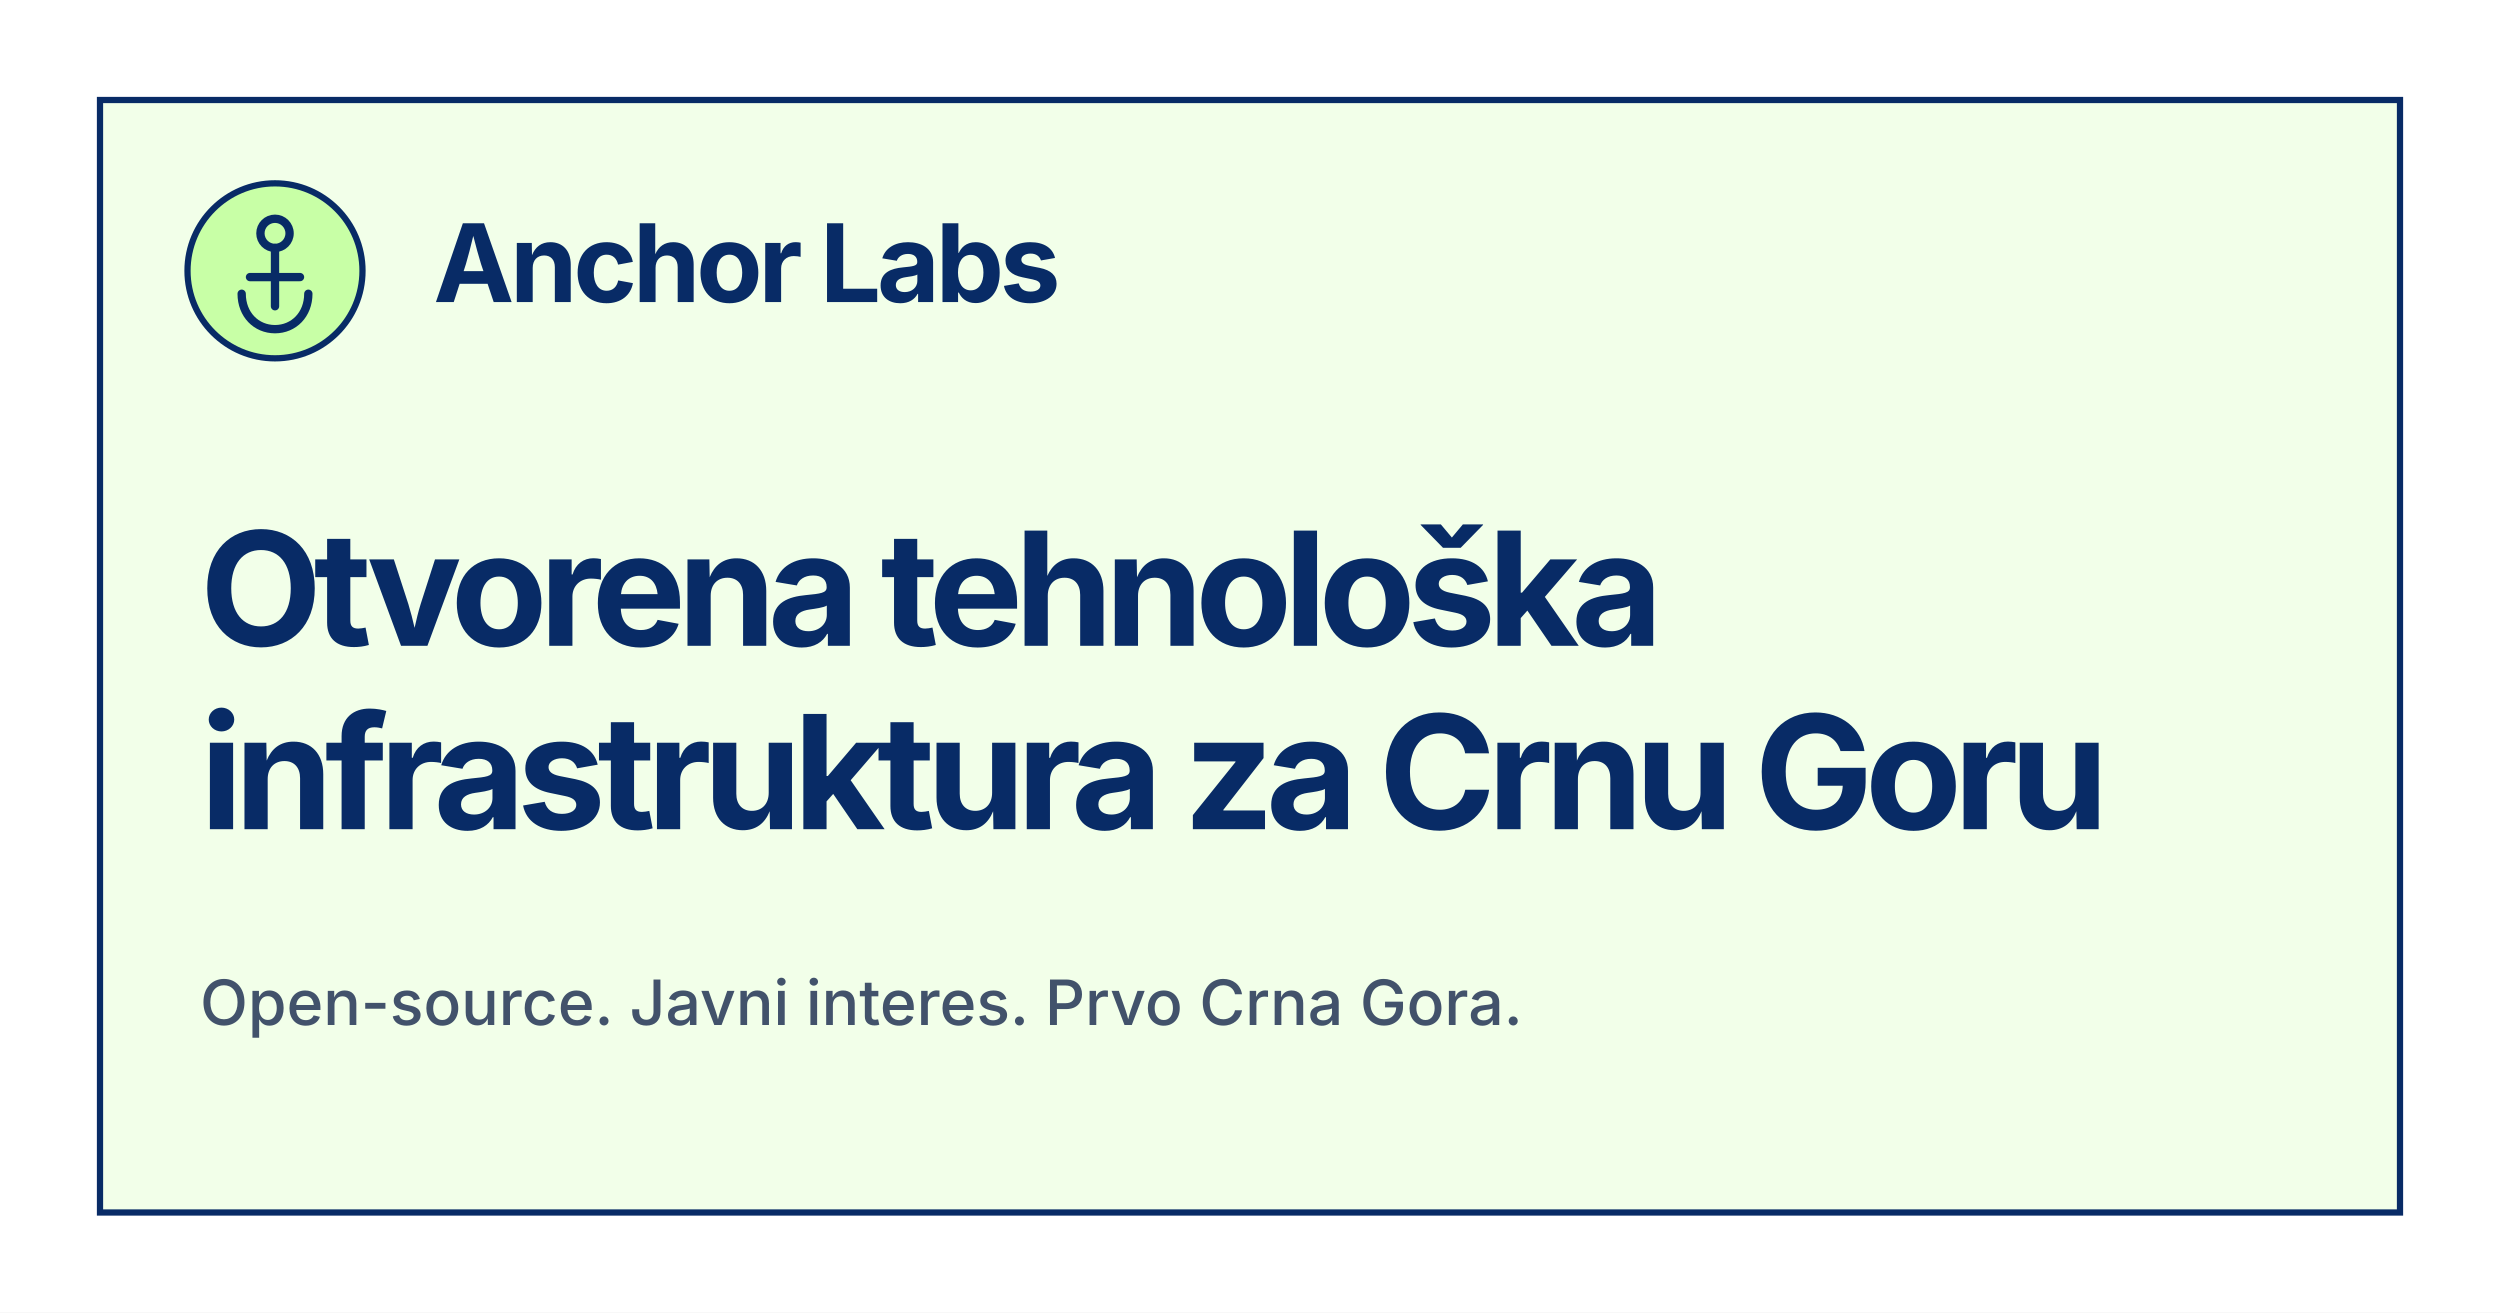
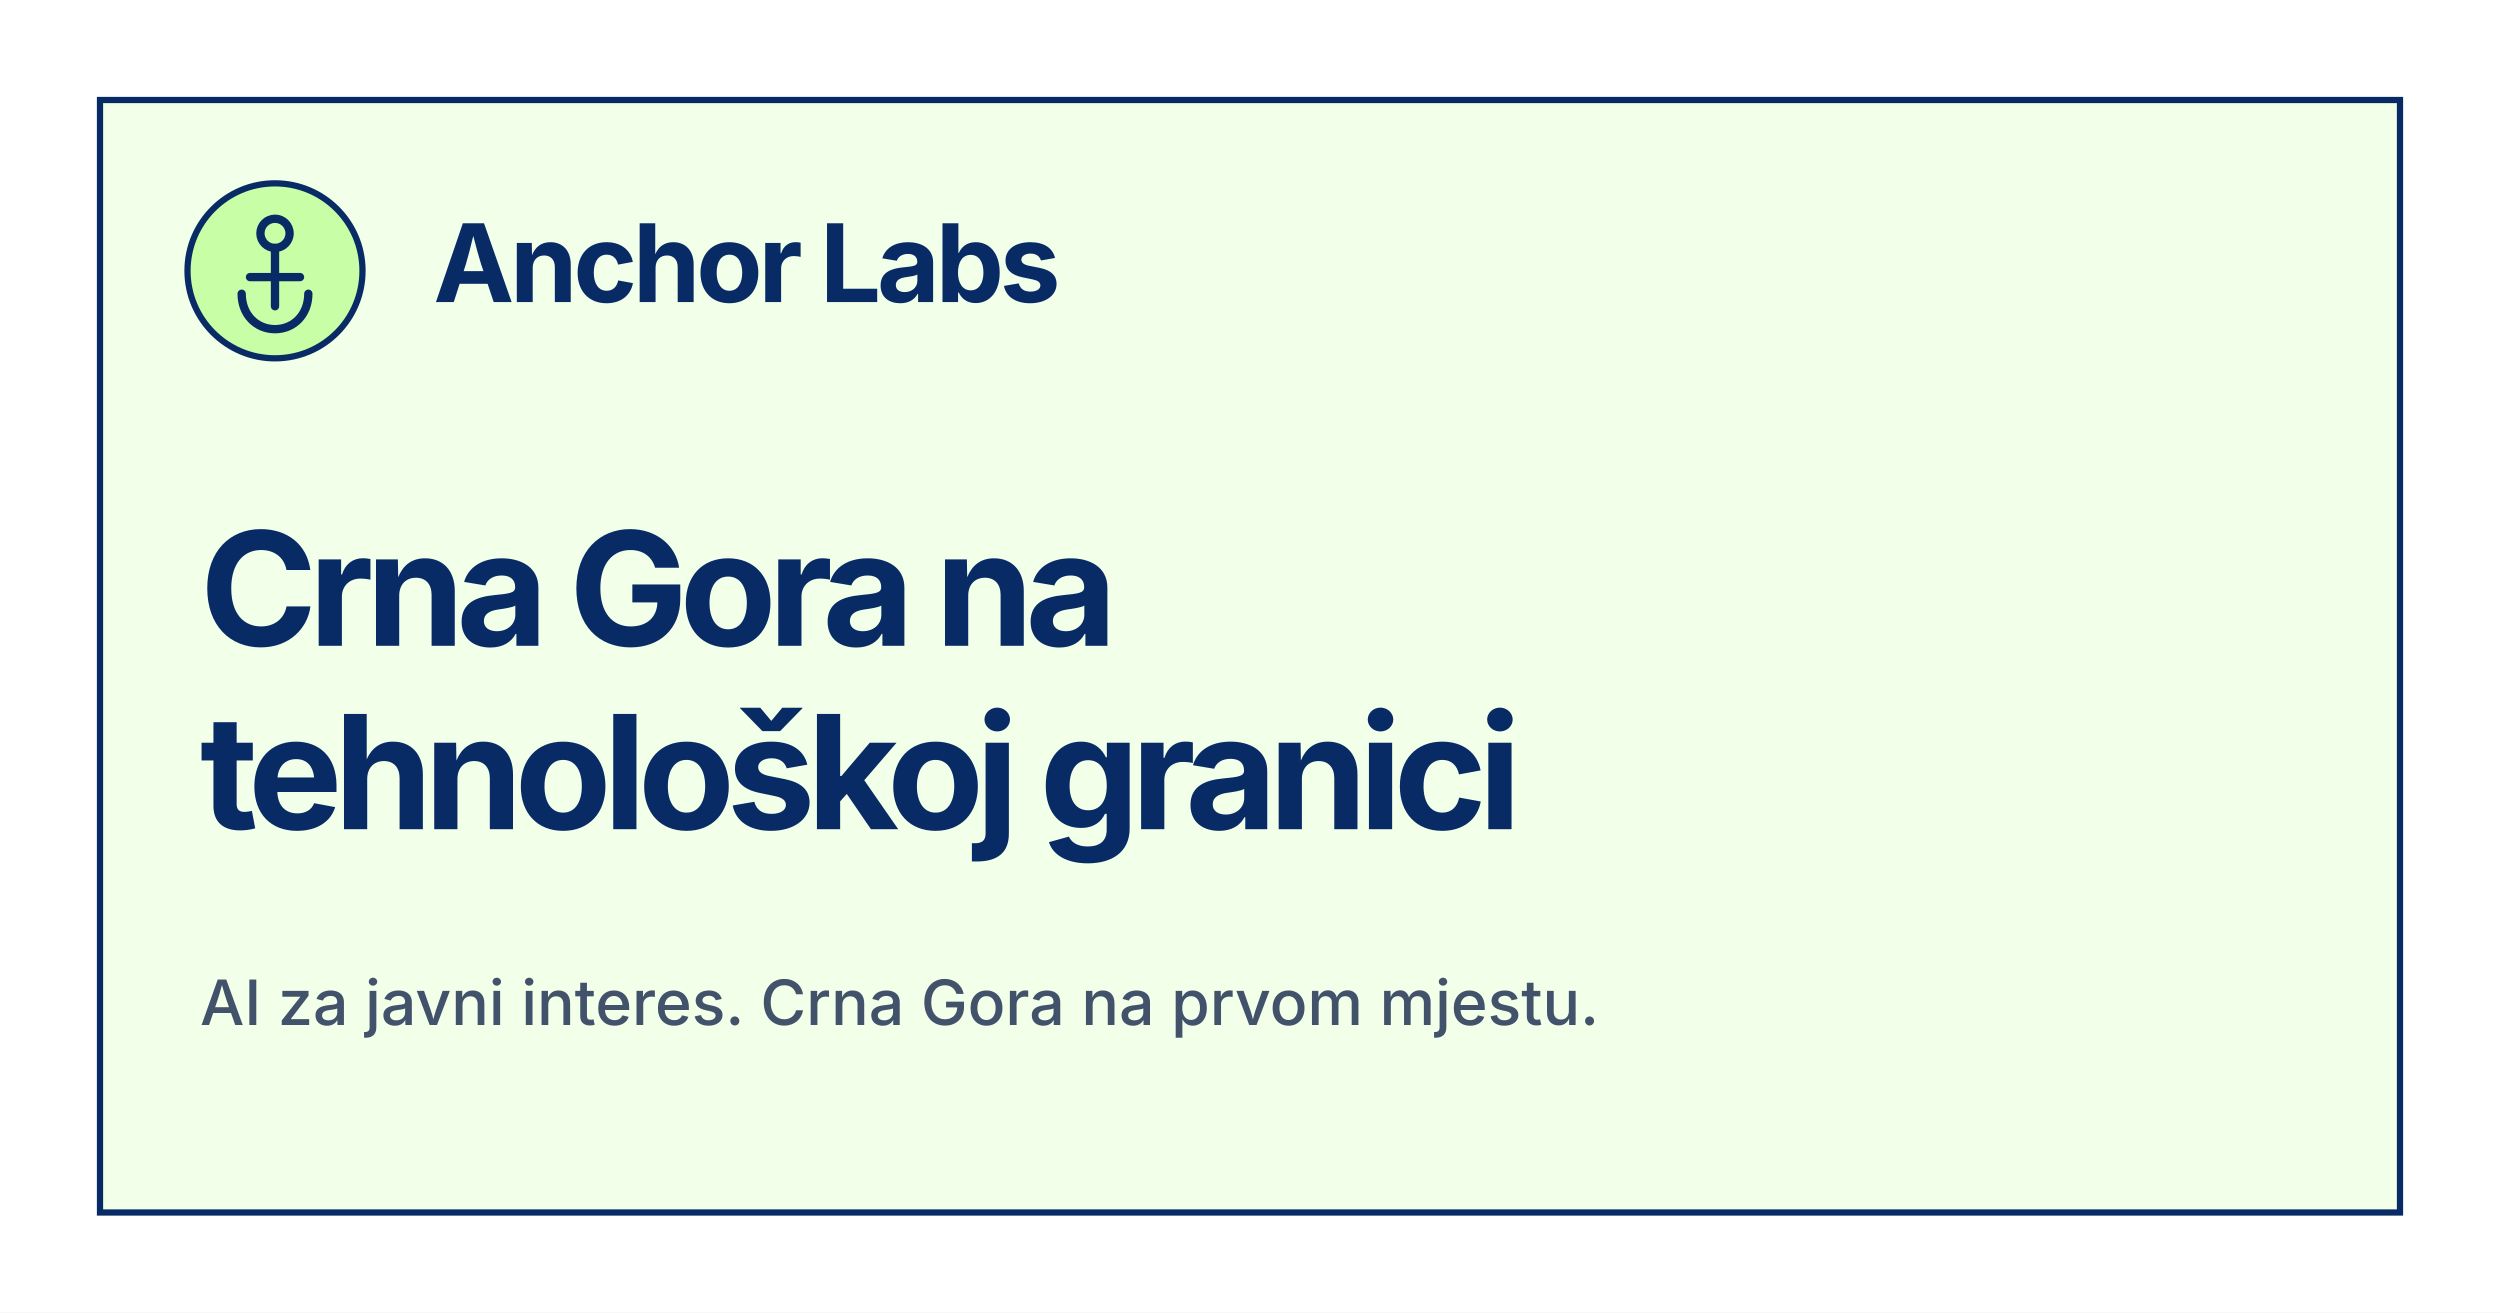
<svg xmlns="http://www.w3.org/2000/svg" width="1200" height="630" viewBox="0 0 1200 630" role="img" aria-labelledby="title desc">
  <rect width="1200" height="630" fill="#ffffff" />
  <rect x="48" y="48" width="1104" height="534" fill="#f2ffe9" stroke="#082b66" stroke-width="3" />
  <circle cx="132" cy="130" r="42" fill="#c8ffa6" stroke="#082b66" stroke-width="3" />
  <g fill="none" stroke="#082b66" stroke-width="4" stroke-linecap="round" stroke-linejoin="round">
    <circle cx="132" cy="112" r="7" />
    <path d="M132 119v28" />
    <path d="M120 133h24" />
    <path d="M116 141c0 10 7 17 16 17s16-7 16-17" />
  </g>
  <text x="208" y="145" fill="#082b66" font-family="Geist, Inter, Arial, sans-serif" font-size="52" font-weight="700" letter-spacing="-2">
    Anchor Labs
  </text>
  <text x="96" y="310" fill="#082b66" font-family="Geist, Inter, Arial, sans-serif" font-size="76" font-weight="700" letter-spacing="-4">
-     Otvorena tehnološka
+     Crna Gora na
  </text>
  <text x="96" y="398" fill="#082b66" font-family="Geist, Inter, Arial, sans-serif" font-size="76" font-weight="700" letter-spacing="-4">
-     infrastruktura za Crnu Goru
+     tehnološkoj granici
  </text>
  <text x="96" y="492" fill="#42526b" font-family="Geist, Inter, Arial, sans-serif" font-size="30" font-weight="500">
-     Open-source. Javni interes. Prvo Crna Gora.
+     AI za javni interes. Crna Gora na prvom mjestu.
  </text>
</svg>
